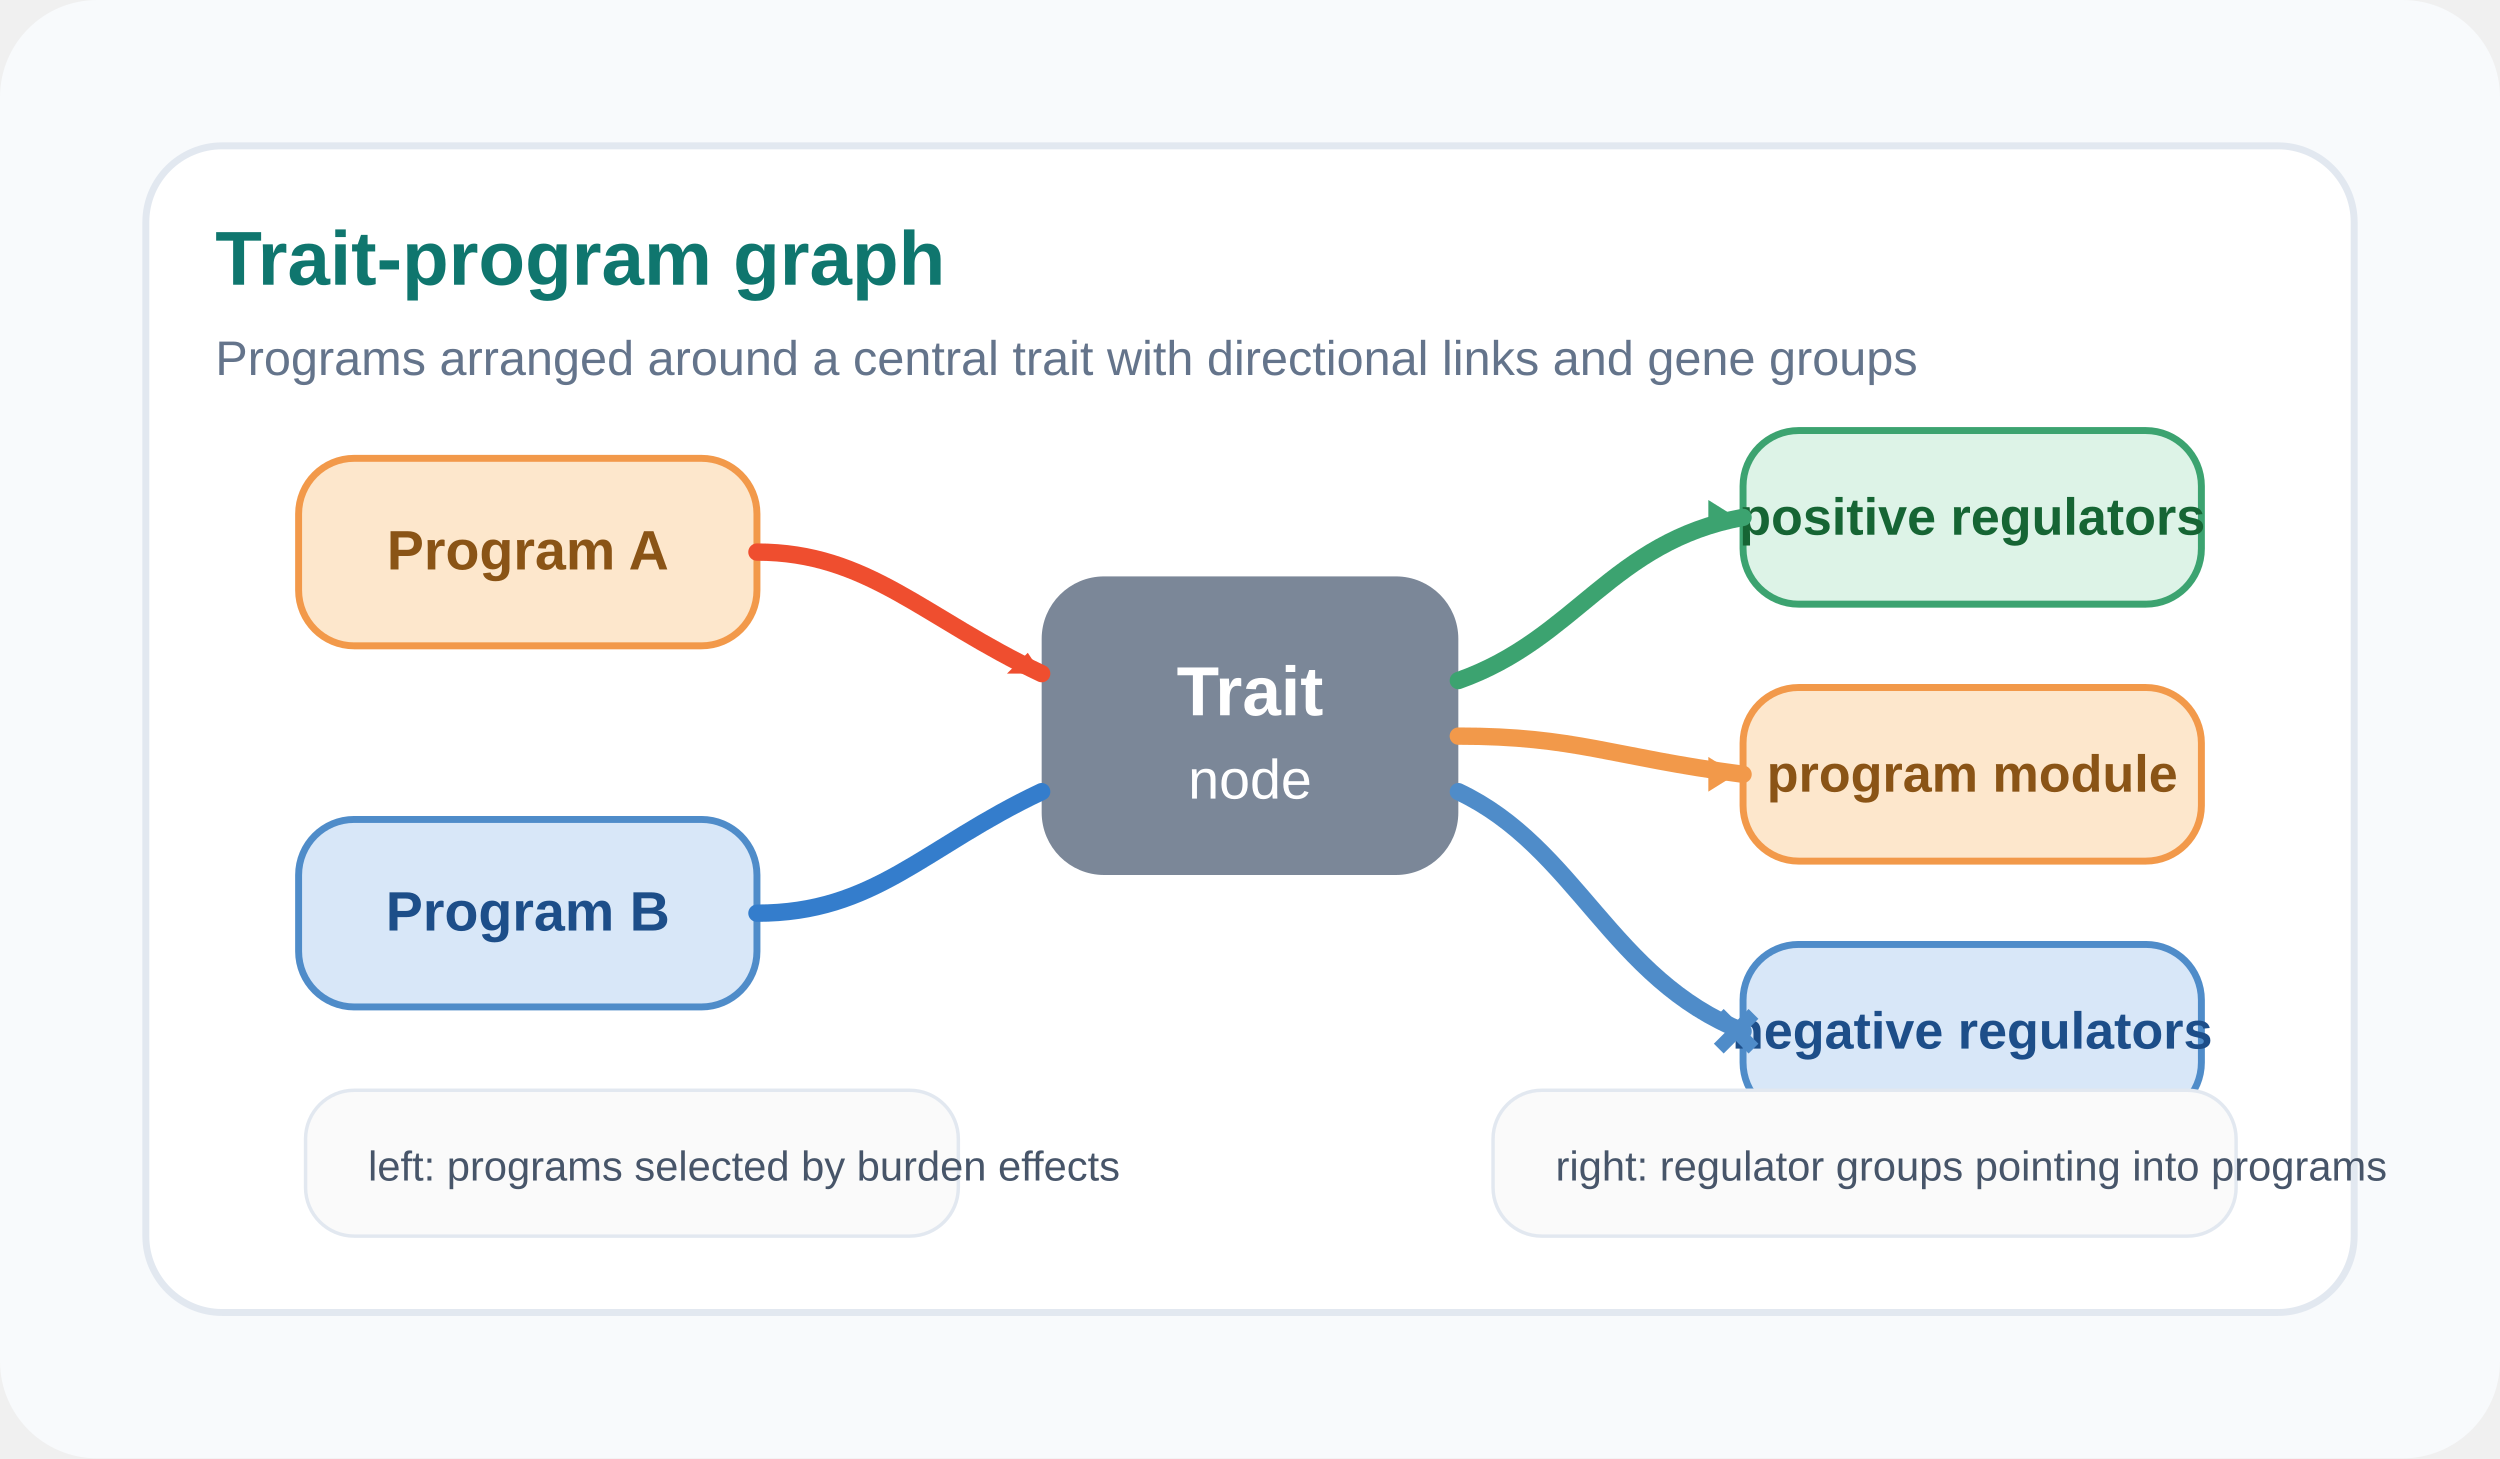
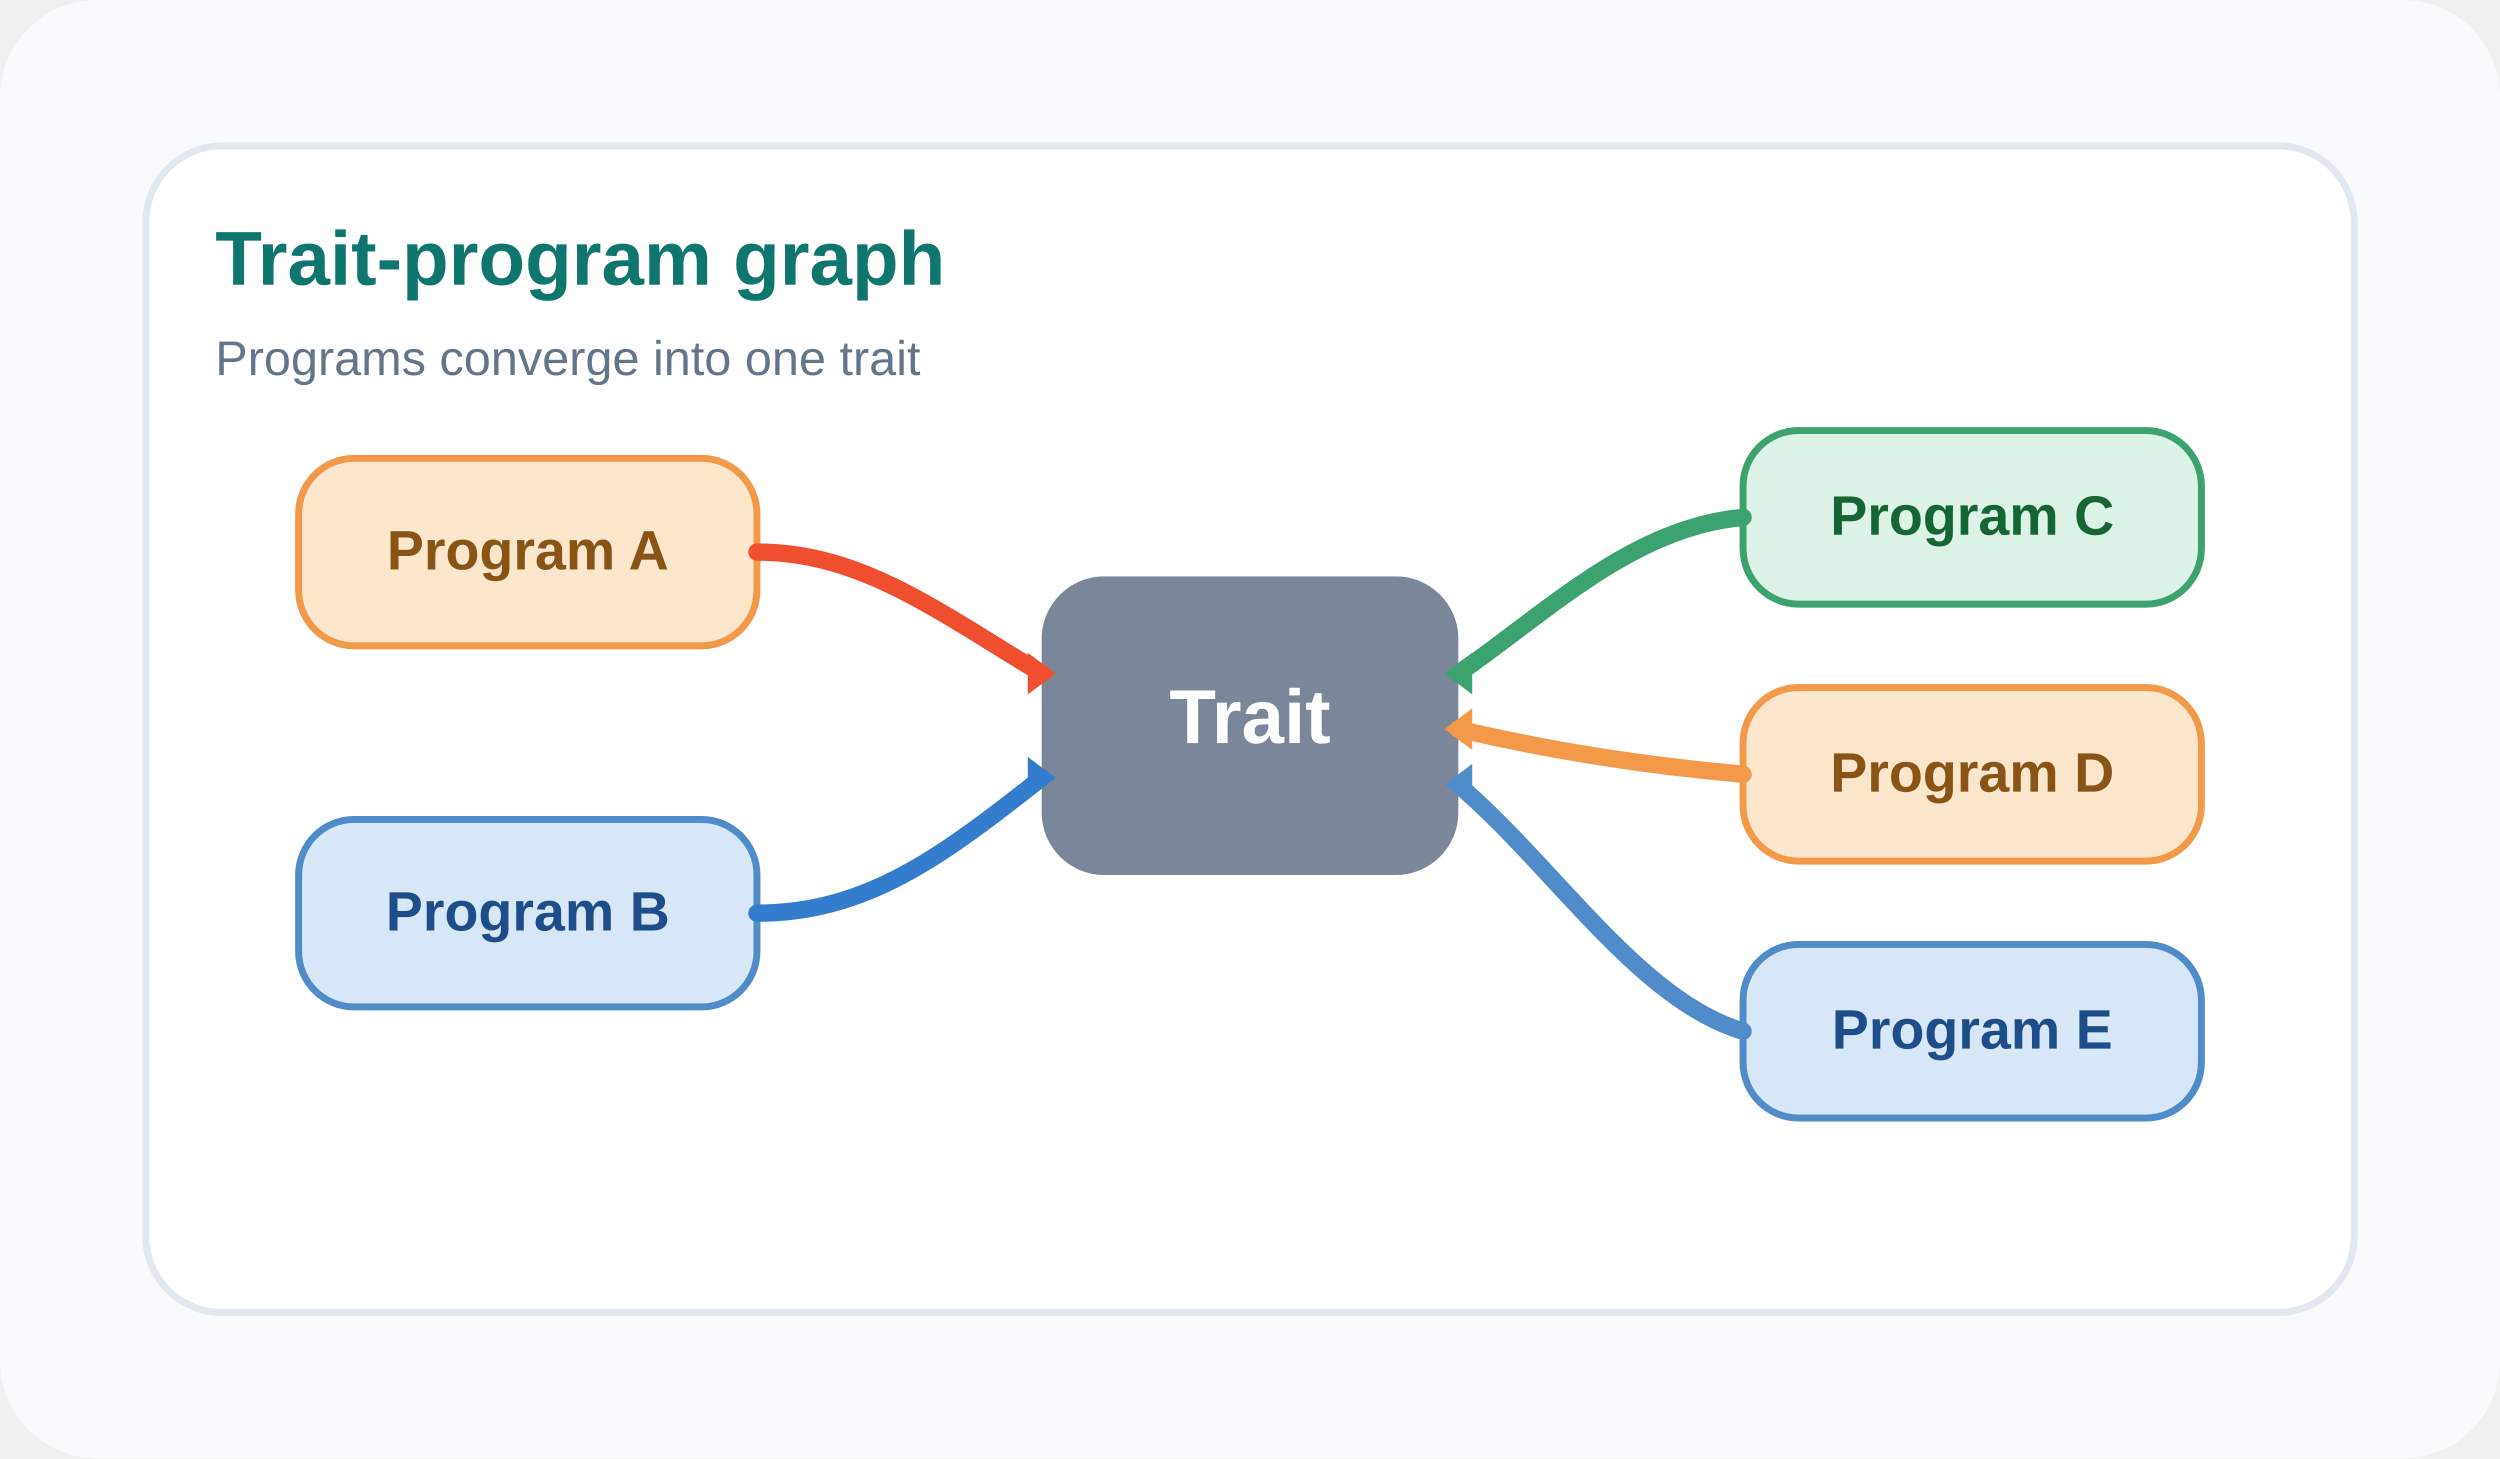
<svg xmlns="http://www.w3.org/2000/svg" width="720" height="420" viewBox="0 0 720 420" fill="none">
  <rect width="720" height="420" rx="28" fill="#F8FAFC" />
  <rect x="42" y="42" width="636" height="336" rx="22" fill="white" stroke="#E2E8F0" stroke-width="2" />
  <text x="62" y="82" fill="#0F766E" font-family="Arial, Helvetica, sans-serif" font-size="22" font-weight="700">Trait-program graph</text>
-   <text x="62" y="108" fill="#64748B" font-family="Arial, Helvetica, sans-serif" font-size="14">Programs arranged around a central trait with directional links and gene groups</text>
+   <text x="62" y="108" fill="#64748B" font-family="Arial, Helvetica, sans-serif" font-size="14">Programs converge into one trait</text>
  <rect x="300" y="166" width="120" height="86" rx="18" fill="#7B8798" />
-   <text x="360" y="206" text-anchor="middle" fill="white" font-family="Arial, Helvetica, sans-serif" font-size="20" font-weight="700">Trait</text>
-   <text x="360" y="230" text-anchor="middle" fill="white" font-family="Arial, Helvetica, sans-serif" font-size="16">node</text>
+   <text x="360" y="214" text-anchor="middle" fill="white" font-family="Arial, Helvetica, sans-serif" font-size="22" font-weight="700">Trait</text>
  <rect x="86" y="132" width="132" height="54" rx="16" fill="#FDE7CC" stroke="#F2994A" stroke-width="2" />
  <rect x="86" y="236" width="132" height="54" rx="16" fill="#D8E7F8" stroke="#4F8CC9" stroke-width="2" />
  <rect x="502" y="124" width="132" height="50" rx="16" fill="#DDF3E7" stroke="#3CA370" stroke-width="2" />
  <rect x="502" y="198" width="132" height="50" rx="16" fill="#FDE7CC" stroke="#F2994A" stroke-width="2" />
  <rect x="502" y="272" width="132" height="50" rx="16" fill="#D8E7F8" stroke="#4F8CC9" stroke-width="2" />
  <text x="152" y="164" text-anchor="middle" fill="#8A5416" font-family="Arial, Helvetica, sans-serif" font-size="16" font-weight="700">Program A</text>
  <text x="152" y="268" text-anchor="middle" fill="#1D4E89" font-family="Arial, Helvetica, sans-serif" font-size="16" font-weight="700">Program B</text>
-   <text x="568" y="154" text-anchor="middle" fill="#166534" font-family="Arial, Helvetica, sans-serif" font-size="15" font-weight="700">positive regulators</text>
-   <text x="568" y="228" text-anchor="middle" fill="#8A5416" font-family="Arial, Helvetica, sans-serif" font-size="15" font-weight="700">program module</text>
-   <text x="568" y="302" text-anchor="middle" fill="#1D4E89" font-family="Arial, Helvetica, sans-serif" font-size="15" font-weight="700">negative regulators</text>
-   <path d="M218 159C250 159 266 178 300 194" stroke="#EF4E2F" stroke-width="5" stroke-linecap="round" />
-   <path d="M218 263C252 263 266 244 300 228" stroke="#347DCC" stroke-width="5" stroke-linecap="round" />
-   <path d="M420 196C454 184 464 156 502 149" stroke="#3CA370" stroke-width="5" stroke-linecap="round" />
-   <path d="M420 212C454 212 464 218 502 223" stroke="#F2994A" stroke-width="5" stroke-linecap="round" />
-   <path d="M420 228C454 244 464 282 502 297" stroke="#4F8CC9" stroke-width="5" stroke-linecap="round" />
-   <polygon points="296,188 300,194 290,194" fill="#EF4E2F" />
-   <polygon points="296,228 300,228 292,234" fill="#347DCC" />
-   <polygon points="500,149 492,144 492,154" fill="#3CA370" />
-   <polygon points="500,223 492,218 492,228" fill="#F2994A" />
-   <line x1="495" y1="292" x2="505" y2="302" stroke="#4F8CC9" stroke-width="4" />
-   <line x1="505" y1="292" x2="495" y2="302" stroke="#4F8CC9" stroke-width="4" />
-   <rect x="88" y="314" width="188" height="42" rx="14" fill="#FAFAFA" stroke="#E2E8F0" />
-   <text x="106" y="340" fill="#475569" font-family="Arial, Helvetica, sans-serif" font-size="12">left: programs selected by burden effects</text>
-   <rect x="430" y="314" width="214" height="42" rx="14" fill="#FAFAFA" stroke="#E2E8F0" />
-   <text x="448" y="340" fill="#475569" font-family="Arial, Helvetica, sans-serif" font-size="12">right: regulator groups pointing into programs</text>
+   <text x="568" y="154" text-anchor="middle" fill="#166534" font-family="Arial, Helvetica, sans-serif" font-size="16" font-weight="700">Program C</text>
+   <text x="568" y="228" text-anchor="middle" fill="#8A5416" font-family="Arial, Helvetica, sans-serif" font-size="16" font-weight="700">Program D</text>
+   <text x="568" y="302" text-anchor="middle" fill="#1D4E89" font-family="Arial, Helvetica, sans-serif" font-size="16" font-weight="700">Program E</text>
+   <path d="M218 159C248 159 270 176 300 194" stroke="#EF4E2F" stroke-width="5" stroke-linecap="round" />
+   <path d="M218 263C250 263 272 246 300 224" stroke="#347DCC" stroke-width="5" stroke-linecap="round" />
+   <path d="M502 149C470 152 446 176 420 194" stroke="#3CA370" stroke-width="5" stroke-linecap="round" />
+   <path d="M502 223C470 220 446 216 420 210" stroke="#F2994A" stroke-width="5" stroke-linecap="round" />
+   <path d="M502 297C472 288 448 250 420 226" stroke="#4F8CC9" stroke-width="5" stroke-linecap="round" />
+   <polygon points="296,188 304,194 296,200" fill="#EF4E2F" />
+   <polygon points="296,218 304,224 296,230" fill="#347DCC" />
+   <polygon points="424,188 416,194 424,200" fill="#3CA370" />
+   <polygon points="424,204 416,210 424,216" fill="#F2994A" />
+   <polygon points="424,220 416,226 424,232" fill="#4F8CC9" />
</svg>
